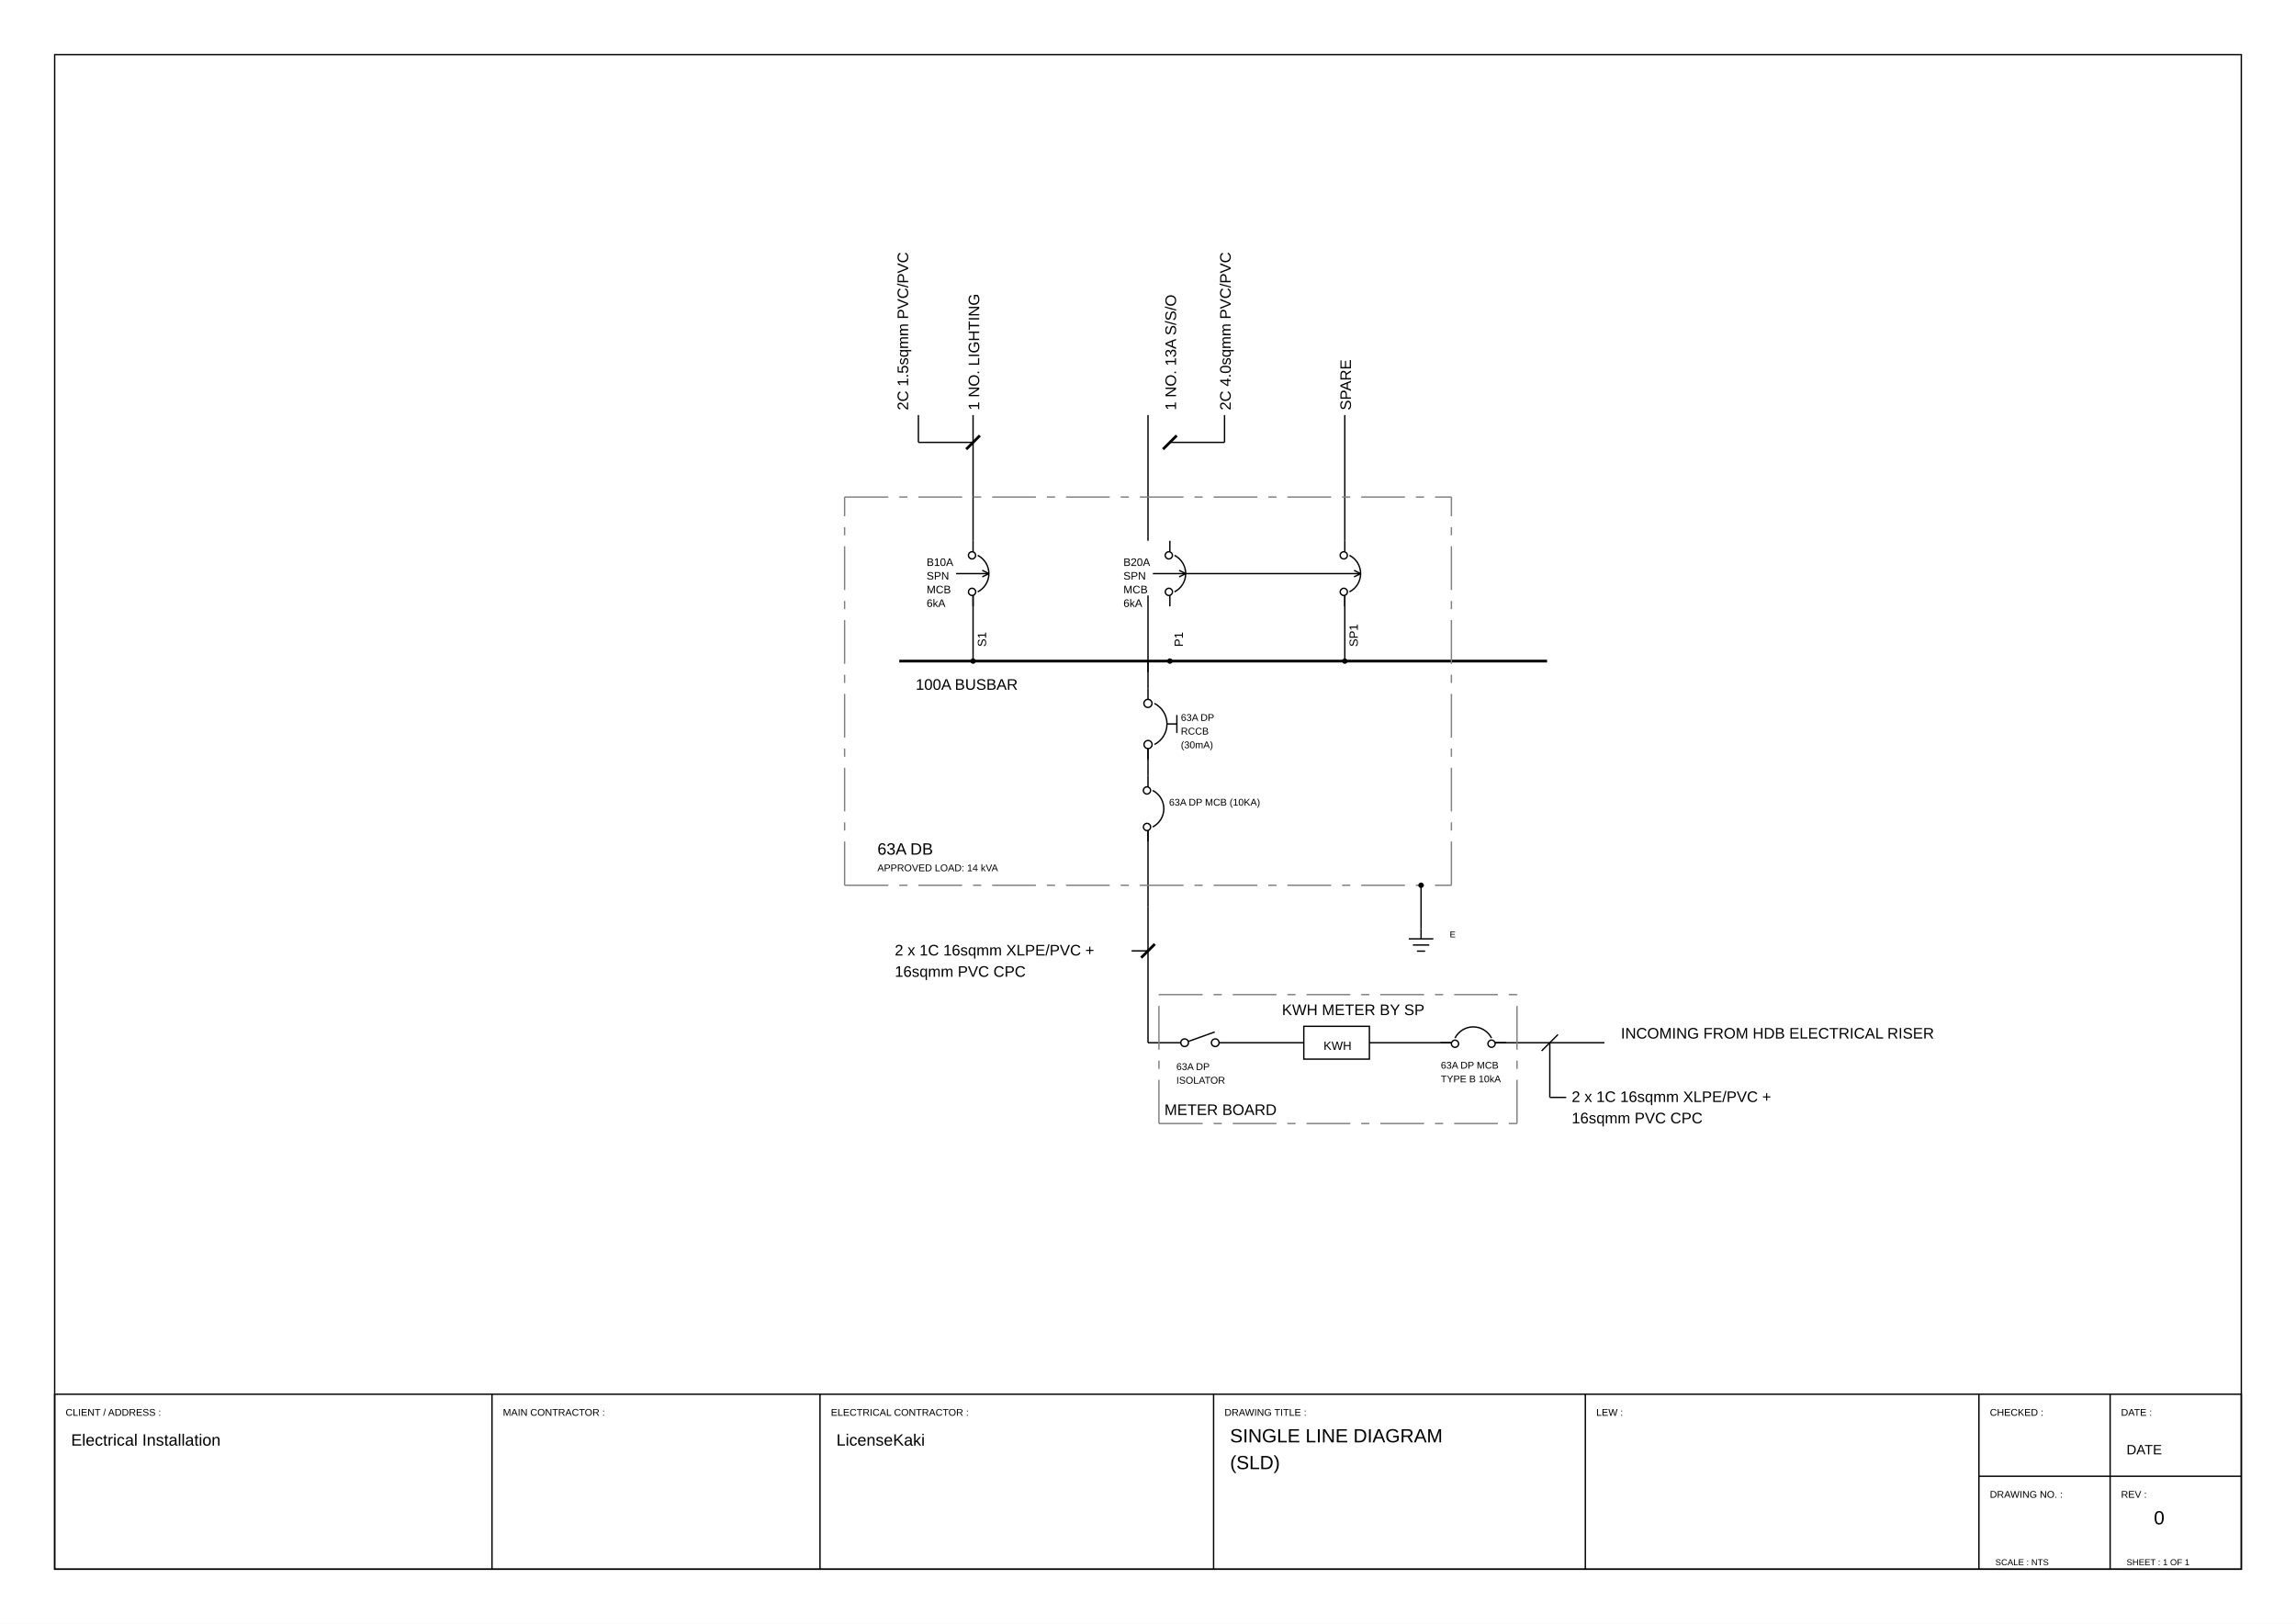
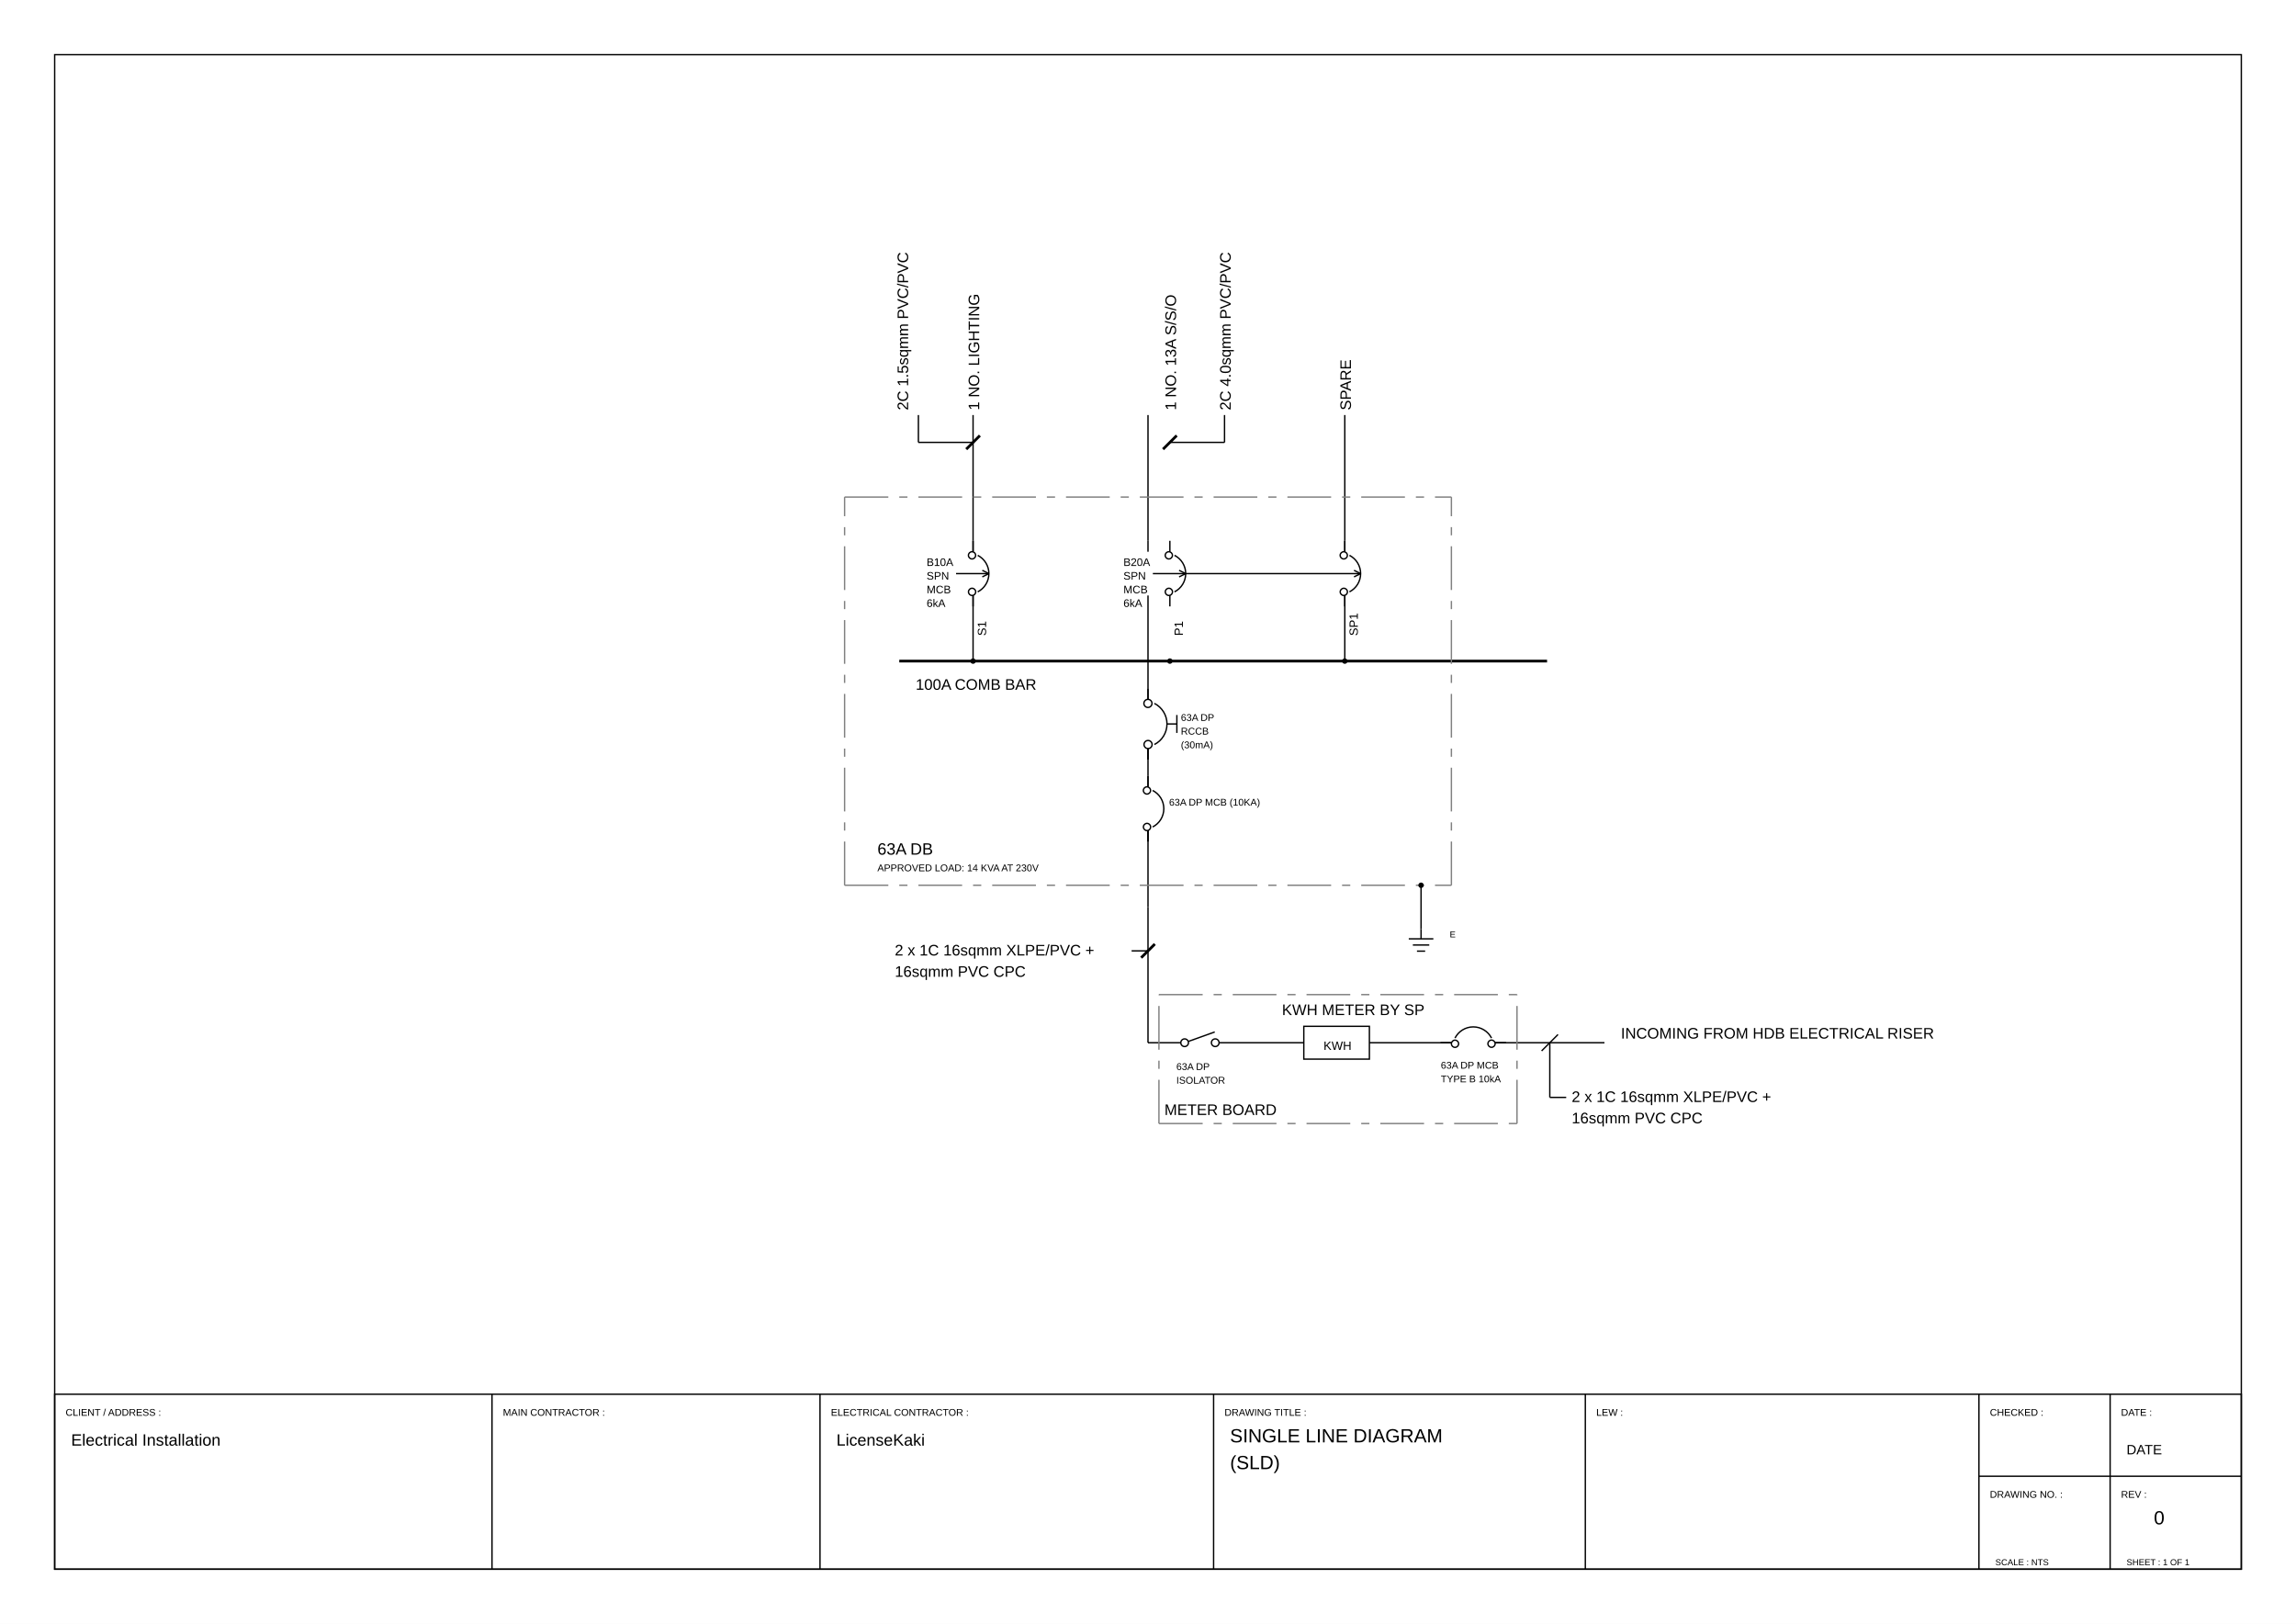
<svg xmlns="http://www.w3.org/2000/svg" viewBox="0 0 420.0 297.0" width="420.0mm" height="297.0mm">
  <rect width="420.0" height="297.0" fill="white" />
  <polygon points="10.00,287.00 410.00,287.00 410.00,10.00 10.00,10.00" stroke="#000000" stroke-width="0.25" fill="none" />
  <polygon points="10.00,287.00 410.00,287.00 410.00,255.00 10.00,255.00" stroke="#000000" stroke-width="0.25" fill="none" />
  <line x1="90.00" y1="255.00" x2="90.00" y2="287.00" stroke="#000000" stroke-width="0.25" fill="none" />
  <line x1="150.00" y1="255.00" x2="150.00" y2="287.00" stroke="#000000" stroke-width="0.25" fill="none" />
  <line x1="222.00" y1="255.00" x2="222.00" y2="287.00" stroke="#000000" stroke-width="0.25" fill="none" />
  <line x1="290.00" y1="255.00" x2="290.00" y2="287.00" stroke="#000000" stroke-width="0.25" fill="none" />
  <line x1="362.00" y1="255.00" x2="362.00" y2="287.00" stroke="#000000" stroke-width="0.25" fill="none" />
  <line x1="362.00" y1="270.00" x2="410.00" y2="270.00" stroke="#000000" stroke-width="0.25" fill="none" />
  <line x1="386.00" y1="255.00" x2="386.00" y2="287.00" stroke="#000000" stroke-width="0.25" fill="none" />
  <text x="12.00" y="258.94" font-family="Arial, Helvetica, sans-serif" font-size="1.8" fill="#000000">CLIENT / ADDRESS :</text>
  <text x="92.00" y="258.94" font-family="Arial, Helvetica, sans-serif" font-size="1.8" fill="#000000">MAIN CONTRACTOR :</text>
  <text x="152.00" y="258.94" font-family="Arial, Helvetica, sans-serif" font-size="1.8" fill="#000000">ELECTRICAL CONTRACTOR :</text>
  <text x="224.00" y="258.94" font-family="Arial, Helvetica, sans-serif" font-size="1.8" fill="#000000">DRAWING TITLE :</text>
  <text x="292.00" y="258.94" font-family="Arial, Helvetica, sans-serif" font-size="1.8" fill="#000000">LEW :</text>
  <text x="364.00" y="258.94" font-family="Arial, Helvetica, sans-serif" font-size="1.8" fill="#000000">CHECKED :</text>
  <text x="388.00" y="258.94" font-family="Arial, Helvetica, sans-serif" font-size="1.8" fill="#000000">DATE :</text>
  <text x="364.00" y="273.94" font-family="Arial, Helvetica, sans-serif" font-size="1.8" fill="#000000">DRAWING NO. :</text>
  <text x="388.00" y="273.94" font-family="Arial, Helvetica, sans-serif" font-size="1.8" fill="#000000">REV :</text>
  <circle cx="222.30" cy="190.71" r="0.70" stroke="#000000" stroke-width="0.25" fill="none" />
  <circle cx="216.70" cy="190.71" r="0.70" stroke="#000000" stroke-width="0.25" fill="none" />
  <polyline points="217.36,190.48 222.21,188.74" stroke="#000000" stroke-width="0.25" fill="none" />
  <text x="215.18" y="195.70" font-family="Arial, Helvetica, sans-serif" font-size="1.8" fill="#000000">
    <tspan x="215.18">63A DP</tspan>
    <tspan x="215.18" dy="2.5">ISOLATOR</tspan>
  </text>
  <polygon points="238.50,187.71 250.50,187.71 250.50,193.71 238.50,193.71" stroke="#000000" stroke-width="0.25" fill="none" />
  <text x="242.10" y="192.02" font-family="Arial, Helvetica, sans-serif" font-size="2.2" fill="#000000">KWH</text>
  <text x="234.50" y="185.65" font-family="Arial, Helvetica, sans-serif" font-size="2.8" fill="#000000">KWH METER BY SP</text>
  <path d="M 272.84,189.86 A 3.75,3.75 0 0,0 266.16,189.86" stroke="#000000" stroke-width="0.25" fill="none" />
  <circle cx="266.16" cy="190.90" r="0.66" stroke="#000000" stroke-width="0.25" fill="none" />
  <circle cx="272.84" cy="190.89" r="0.66" stroke="#000000" stroke-width="0.25" fill="none" />
  <line x1="265.50" y1="190.71" x2="263.50" y2="190.71" stroke="#000000" stroke-width="0.25" fill="none" />
  <line x1="273.50" y1="190.71" x2="275.50" y2="190.71" stroke="#000000" stroke-width="0.25" fill="none" />
  <text x="263.56" y="195.45" font-family="Arial, Helvetica, sans-serif" font-size="1.8" fill="#000000">
    <tspan x="263.56">63A DP MCB</tspan>
    <tspan x="263.56" dy="2.5">TYPE B 10kA</tspan>
  </text>
  <text x="296.50" y="189.95" font-family="Arial, Helvetica, sans-serif" font-size="2.8" fill="#000000">INCOMING FROM HDB ELECTRICAL RISER</text>
  <text x="287.50" y="201.55" font-family="Arial, Helvetica, sans-serif" font-size="2.8" fill="#000000">
    <tspan x="287.50">2 x 1C 16sqmm XLPE/PVC +</tspan>
    <tspan x="287.50" dy="3.9">16sqmm PVC CPC</tspan>
  </text>
  <text x="163.68" y="174.75" font-family="Arial, Helvetica, sans-serif" font-size="2.8" fill="#000000">
    <tspan x="163.68">2 x 1C 16sqmm XLPE/PVC +</tspan>
    <tspan x="163.68" dy="3.9">16sqmm PVC CPC</tspan>
  </text>
  <text x="213.00" y="203.93" font-family="Arial, Helvetica, sans-serif" font-size="2.8" fill="#000000">METER BOARD</text>
  <path d="M 210.85,151.25 A 3.75,3.75 0 0,0 210.85,144.57" stroke="#000000" stroke-width="0.25" fill="none" />
  <circle cx="209.81" cy="144.57" r="0.66" stroke="#000000" stroke-width="0.25" fill="none" />
  <circle cx="209.82" cy="151.25" r="0.66" stroke="#000000" stroke-width="0.25" fill="none" />
  <line x1="210.00" y1="151.91" x2="210.00" y2="153.91" stroke="#000000" stroke-width="0.25" fill="none" />
  <line x1="210.00" y1="143.91" x2="210.00" y2="141.91" stroke="#000000" stroke-width="0.25" fill="none" />
  <text x="213.85" y="147.35" font-family="Arial, Helvetica, sans-serif" font-size="1.8" fill="#000000">63A DP MCB (10KA)</text>
  <path d="M 211.17,136.17 A 4.22,4.22 0 0,0 211.17,128.65" stroke="#000000" stroke-width="0.25" fill="none" />
  <circle cx="209.99" cy="128.65" r="0.74" stroke="#000000" stroke-width="0.25" fill="none" />
  <circle cx="210.01" cy="136.17" r="0.74" stroke="#000000" stroke-width="0.25" fill="none" />
  <line x1="213.47" y1="132.41" x2="215.28" y2="132.41" stroke="#000000" stroke-width="0.25" fill="none" />
  <line x1="215.28" y1="134.05" x2="215.28" y2="130.77" stroke="#000000" stroke-width="0.25" fill="none" />
  <line x1="210.00" y1="136.91" x2="210.00" y2="138.91" stroke="#000000" stroke-width="0.25" fill="none" />
  <line x1="210.00" y1="127.91" x2="210.00" y2="125.91" stroke="#000000" stroke-width="0.25" fill="none" />
  <text x="216.01" y="131.85" font-family="Arial, Helvetica, sans-serif" font-size="1.8" fill="#000000">
    <tspan x="216.01">63A DP</tspan>
    <tspan x="216.01" dy="2.5">RCCB </tspan>
    <tspan x="216.01" dy="2.5">(30mA)</tspan>
  </text>
  <line x1="164.50" y1="120.91" x2="283.00" y2="120.91" stroke="#000000" stroke-width="0.50" fill="none" />
-   <text x="167.50" y="126.15" font-family="Arial, Helvetica, sans-serif" font-size="2.8" fill="#000000">100A BUSBAR</text>
-   <text x="179.50" y="119.17" font-family="Arial, Helvetica, sans-serif" font-size="2.2" fill="#000000" transform="rotate(-90.0,179.50,118.29)">S1</text>
+   <text x="167.50" y="126.15" font-family="Arial, Helvetica, sans-serif" font-size="2.8" fill="#000000">100A COMB BAR</text>
+   <text x="179.50" y="117.17" font-family="Arial, Helvetica, sans-serif" font-size="2.2" fill="#000000" transform="rotate(-90.0,179.50,116.29)">S1</text>
  <path d="M 178.85,108.25 A 3.75,3.75 0 0,0 178.85,101.57" stroke="#000000" stroke-width="0.25" fill="none" />
  <circle cx="177.81" cy="101.57" r="0.66" stroke="#000000" stroke-width="0.25" fill="none" />
  <circle cx="177.82" cy="108.25" r="0.66" stroke="#000000" stroke-width="0.25" fill="none" />
  <line x1="178.00" y1="108.91" x2="178.00" y2="110.91" stroke="#000000" stroke-width="0.25" fill="none" />
  <line x1="178.00" y1="100.91" x2="178.00" y2="98.91" stroke="#000000" stroke-width="0.25" fill="none" />
  <line x1="174.89" y1="104.91" x2="180.89" y2="104.91" stroke="#000000" stroke-width="0.25" fill="none" />
  <line x1="180.89" y1="104.91" x2="179.69" y2="104.31" stroke="#000000" stroke-width="0.25" fill="none" />
  <line x1="180.89" y1="104.91" x2="179.69" y2="105.51" stroke="#000000" stroke-width="0.25" fill="none" />
  <text x="169.50" y="103.51" font-family="Arial, Helvetica, sans-serif" font-size="2.0" fill="#000000">B10A</text>
  <text x="169.50" y="106.01" font-family="Arial, Helvetica, sans-serif" font-size="2.0" fill="#000000">SPN</text>
  <text x="169.50" y="108.51" font-family="Arial, Helvetica, sans-serif" font-size="2.0" fill="#000000">MCB</text>
  <text x="169.50" y="111.01" font-family="Arial, Helvetica, sans-serif" font-size="2.0" fill="#000000">6kA</text>
  <text x="178.00" y="76.15" font-family="Arial, Helvetica, sans-serif" font-size="2.8" fill="#000000" transform="rotate(-90.0,178.00,75.03)">1 NO. LIGHTING</text>
-   <text x="215.50" y="119.17" font-family="Arial, Helvetica, sans-serif" font-size="2.2" fill="#000000" transform="rotate(-90.0,215.50,118.29)">P1</text>
+   <text x="215.50" y="117.17" font-family="Arial, Helvetica, sans-serif" font-size="2.2" fill="#000000" transform="rotate(-90.0,215.50,116.29)">P1</text>
  <path d="M 214.85,108.25 A 3.75,3.75 0 0,0 214.85,101.57" stroke="#000000" stroke-width="0.25" fill="none" />
  <circle cx="213.81" cy="101.57" r="0.66" stroke="#000000" stroke-width="0.25" fill="none" />
  <circle cx="213.82" cy="108.25" r="0.66" stroke="#000000" stroke-width="0.25" fill="none" />
  <line x1="214.00" y1="108.91" x2="214.00" y2="110.91" stroke="#000000" stroke-width="0.25" fill="none" />
  <line x1="214.00" y1="100.91" x2="214.00" y2="98.91" stroke="#000000" stroke-width="0.25" fill="none" />
  <line x1="210.89" y1="104.91" x2="216.89" y2="104.91" stroke="#000000" stroke-width="0.25" fill="none" />
  <line x1="216.89" y1="104.91" x2="215.69" y2="104.31" stroke="#000000" stroke-width="0.25" fill="none" />
  <line x1="216.89" y1="104.91" x2="215.69" y2="105.51" stroke="#000000" stroke-width="0.25" fill="none" />
  <text x="205.50" y="103.51" font-family="Arial, Helvetica, sans-serif" font-size="2.0" fill="#000000">B20A</text>
  <text x="205.50" y="106.01" font-family="Arial, Helvetica, sans-serif" font-size="2.0" fill="#000000">SPN</text>
  <text x="205.50" y="108.51" font-family="Arial, Helvetica, sans-serif" font-size="2.0" fill="#000000">MCB</text>
  <text x="205.50" y="111.01" font-family="Arial, Helvetica, sans-serif" font-size="2.0" fill="#000000">6kA</text>
  <text x="214.00" y="76.15" font-family="Arial, Helvetica, sans-serif" font-size="2.8" fill="#000000" transform="rotate(-90.0,214.00,75.03)">1 NO. 13A S/S/O</text>
-   <text x="247.50" y="119.17" font-family="Arial, Helvetica, sans-serif" font-size="2.2" fill="#000000" transform="rotate(-90.0,247.50,118.29)">SP1</text>
+   <text x="247.50" y="117.17" font-family="Arial, Helvetica, sans-serif" font-size="2.2" fill="#000000" transform="rotate(-90.0,247.50,116.29)">SP1</text>
  <path d="M 246.85,108.25 A 3.75,3.75 0 0,0 246.85,101.57" stroke="#000000" stroke-width="0.25" fill="none" />
  <circle cx="245.81" cy="101.57" r="0.66" stroke="#000000" stroke-width="0.25" fill="none" />
  <circle cx="245.82" cy="108.25" r="0.66" stroke="#000000" stroke-width="0.25" fill="none" />
  <line x1="246.00" y1="108.91" x2="246.00" y2="110.91" stroke="#000000" stroke-width="0.25" fill="none" />
  <line x1="246.00" y1="100.91" x2="246.00" y2="98.91" stroke="#000000" stroke-width="0.25" fill="none" />
  <line x1="216.89" y1="104.91" x2="248.89" y2="104.91" stroke="#000000" stroke-width="0.25" fill="none" />
  <line x1="248.89" y1="104.91" x2="247.69" y2="104.31" stroke="#000000" stroke-width="0.25" fill="none" />
  <line x1="248.89" y1="104.91" x2="247.69" y2="105.51" stroke="#000000" stroke-width="0.25" fill="none" />
  <text x="246.00" y="76.15" font-family="Arial, Helvetica, sans-serif" font-size="2.8" fill="#000000" transform="rotate(-90.0,246.00,75.03)">SPARE</text>
  <text x="165.00" y="76.15" font-family="Arial, Helvetica, sans-serif" font-size="2.8" fill="#000000" transform="rotate(-90.0,165.00,75.03)">2C 1.5sqmm PVC/PVC</text>
  <text x="224.00" y="76.15" font-family="Arial, Helvetica, sans-serif" font-size="2.8" fill="#000000" transform="rotate(-90.0,224.00,75.03)">2C 4.0sqmm PVC/PVC</text>
  <text x="160.50" y="156.31" font-family="Arial, Helvetica, sans-serif" font-size="3.0" fill="#000000">63A DB</text>
-   <text x="160.50" y="159.35" font-family="Arial, Helvetica, sans-serif" font-size="1.8" fill="#000000">APPROVED LOAD: 14 kVA</text>
+   <text x="160.50" y="159.35" font-family="Arial, Helvetica, sans-serif" font-size="1.8" fill="#000000">APPROVED LOAD: 14 KVA AT 230V</text>
  <line x1="259.95" y1="169.91" x2="259.95" y2="171.71" stroke="#000000" stroke-width="0.25" fill="none" />
  <line x1="257.70" y1="171.71" x2="262.20" y2="171.71" stroke="#000000" stroke-width="0.25" fill="none" />
  <line x1="258.45" y1="172.84" x2="261.45" y2="172.84" stroke="#000000" stroke-width="0.25" fill="none" />
  <line x1="259.20" y1="173.96" x2="260.70" y2="173.96" stroke="#000000" stroke-width="0.25" fill="none" />
  <text x="265.20" y="171.44" font-family="Arial, Helvetica, sans-serif" font-size="1.6" fill="#000000">E</text>
  <line x1="210.00" y1="190.71" x2="216.00" y2="190.71" stroke="#000000" stroke-width="0.25" fill="none" />
  <line x1="223.00" y1="190.71" x2="238.50" y2="190.71" stroke="#000000" stroke-width="0.25" fill="none" />
  <line x1="250.50" y1="190.71" x2="265.50" y2="190.71" stroke="#000000" stroke-width="0.25" fill="none" />
  <line x1="273.50" y1="190.71" x2="293.50" y2="190.71" stroke="#000000" stroke-width="0.25" fill="none" />
  <line x1="282.00" y1="192.21" x2="285.00" y2="189.21" stroke="#000000" stroke-width="0.25" fill="none" />
  <line x1="283.50" y1="190.71" x2="283.50" y2="200.71" stroke="#000000" stroke-width="0.25" fill="none" />
  <line x1="283.50" y1="200.71" x2="286.50" y2="200.71" stroke="#000000" stroke-width="0.25" fill="none" />
  <line x1="210.00" y1="190.71" x2="210.00" y2="165.91" stroke="#000000" stroke-width="0.25" fill="none" />
  <line x1="210.00" y1="173.91" x2="207.00" y2="173.91" stroke="#000000" stroke-width="0.25" fill="none" />
  <line x1="210.00" y1="165.91" x2="210.00" y2="151.91" stroke="#000000" stroke-width="0.25" fill="none" />
+   <line x1="210.00" y1="153.91" x2="210.00" y2="151.91" stroke="#000000" stroke-width="0.25" fill="none" />
+   <line x1="210.00" y1="143.91" x2="210.00" y2="141.91" stroke="#000000" stroke-width="0.25" fill="none" />
  <line x1="210.00" y1="141.91" x2="210.00" y2="136.91" stroke="#000000" stroke-width="0.25" fill="none" />
+   <line x1="210.00" y1="138.91" x2="210.00" y2="136.91" stroke="#000000" stroke-width="0.25" fill="none" />
+   <line x1="210.00" y1="127.91" x2="210.00" y2="125.91" stroke="#000000" stroke-width="0.25" fill="none" />
  <line x1="210.00" y1="125.91" x2="210.00" y2="120.91" stroke="#000000" stroke-width="0.25" fill="none" />
-   <line x1="210.00" y1="122.91" x2="210.00" y2="120.91" stroke="#000000" stroke-width="0.25" fill="none" />
  <line x1="178.00" y1="120.91" x2="178.00" y2="108.91" stroke="#000000" stroke-width="0.25" fill="none" />
+   <line x1="178.00" y1="100.91" x2="178.00" y2="98.91" stroke="#000000" stroke-width="0.25" fill="none" />
  <line x1="178.00" y1="98.91" x2="178.00" y2="75.91" stroke="#000000" stroke-width="0.25" fill="none" />
  <line x1="210.00" y1="120.91" x2="210.00" y2="108.91" stroke="#000000" stroke-width="0.25" fill="none" />
+   <line x1="210.00" y1="100.91" x2="210.00" y2="98.91" stroke="#000000" stroke-width="0.25" fill="none" />
  <line x1="210.00" y1="98.91" x2="210.00" y2="75.91" stroke="#000000" stroke-width="0.25" fill="none" />
  <line x1="246.00" y1="120.91" x2="246.00" y2="108.91" stroke="#000000" stroke-width="0.25" fill="none" />
+   <line x1="246.00" y1="100.91" x2="246.00" y2="98.91" stroke="#000000" stroke-width="0.25" fill="none" />
  <line x1="246.00" y1="98.91" x2="246.00" y2="75.91" stroke="#000000" stroke-width="0.25" fill="none" />
  <line x1="168.00" y1="80.91" x2="178.00" y2="80.91" stroke="#000000" stroke-width="0.25" fill="none" />
  <line x1="168.00" y1="80.91" x2="168.00" y2="75.91" stroke="#000000" stroke-width="0.25" fill="none" />
  <line x1="214.00" y1="80.91" x2="224.00" y2="80.91" stroke="#000000" stroke-width="0.25" fill="none" />
  <line x1="224.00" y1="80.91" x2="224.00" y2="75.91" stroke="#000000" stroke-width="0.25" fill="none" />
  <line x1="259.95" y1="161.91" x2="259.95" y2="169.91" stroke="#000000" stroke-width="0.25" fill="none" />
  <line x1="208.75" y1="175.16" x2="211.25" y2="172.66" stroke="#000000" stroke-width="0.50" fill="none" />
  <line x1="176.75" y1="82.16" x2="179.25" y2="79.66" stroke="#000000" stroke-width="0.50" fill="none" />
  <line x1="212.75" y1="82.16" x2="215.25" y2="79.66" stroke="#000000" stroke-width="0.50" fill="none" />
  <line x1="212.00" y1="205.49" x2="220.00" y2="205.49" stroke="#808080" stroke-width="0.25" fill="none" />
  <line x1="222.00" y1="205.49" x2="223.50" y2="205.49" stroke="#808080" stroke-width="0.25" fill="none" />
  <line x1="225.50" y1="205.49" x2="233.50" y2="205.49" stroke="#808080" stroke-width="0.25" fill="none" />
  <line x1="235.50" y1="205.49" x2="237.00" y2="205.49" stroke="#808080" stroke-width="0.25" fill="none" />
  <line x1="239.00" y1="205.49" x2="247.00" y2="205.49" stroke="#808080" stroke-width="0.25" fill="none" />
  <line x1="249.00" y1="205.49" x2="250.50" y2="205.49" stroke="#808080" stroke-width="0.25" fill="none" />
  <line x1="252.50" y1="205.49" x2="260.50" y2="205.49" stroke="#808080" stroke-width="0.25" fill="none" />
  <line x1="262.50" y1="205.49" x2="264.00" y2="205.49" stroke="#808080" stroke-width="0.25" fill="none" />
  <line x1="266.00" y1="205.49" x2="274.00" y2="205.49" stroke="#808080" stroke-width="0.25" fill="none" />
  <line x1="276.00" y1="205.49" x2="277.50" y2="205.49" stroke="#808080" stroke-width="0.25" fill="none" />
  <line x1="212.00" y1="181.91" x2="220.00" y2="181.91" stroke="#808080" stroke-width="0.25" fill="none" />
  <line x1="222.00" y1="181.91" x2="223.50" y2="181.91" stroke="#808080" stroke-width="0.25" fill="none" />
  <line x1="225.50" y1="181.91" x2="233.50" y2="181.91" stroke="#808080" stroke-width="0.25" fill="none" />
  <line x1="235.50" y1="181.91" x2="237.00" y2="181.91" stroke="#808080" stroke-width="0.25" fill="none" />
  <line x1="239.00" y1="181.91" x2="247.00" y2="181.91" stroke="#808080" stroke-width="0.25" fill="none" />
  <line x1="249.00" y1="181.91" x2="250.50" y2="181.91" stroke="#808080" stroke-width="0.25" fill="none" />
  <line x1="252.50" y1="181.91" x2="260.50" y2="181.91" stroke="#808080" stroke-width="0.25" fill="none" />
  <line x1="262.50" y1="181.91" x2="264.00" y2="181.91" stroke="#808080" stroke-width="0.25" fill="none" />
  <line x1="266.00" y1="181.91" x2="274.00" y2="181.91" stroke="#808080" stroke-width="0.25" fill="none" />
  <line x1="276.00" y1="181.91" x2="277.50" y2="181.91" stroke="#808080" stroke-width="0.25" fill="none" />
  <line x1="212.00" y1="205.49" x2="212.00" y2="197.49" stroke="#808080" stroke-width="0.25" fill="none" />
  <line x1="212.00" y1="195.49" x2="212.00" y2="193.99" stroke="#808080" stroke-width="0.25" fill="none" />
  <line x1="212.00" y1="191.99" x2="212.00" y2="183.99" stroke="#808080" stroke-width="0.25" fill="none" />
  <line x1="212.00" y1="181.99" x2="212.00" y2="181.91" stroke="#808080" stroke-width="0.25" fill="none" />
  <line x1="277.50" y1="205.49" x2="277.50" y2="197.49" stroke="#808080" stroke-width="0.25" fill="none" />
  <line x1="277.50" y1="195.49" x2="277.50" y2="193.99" stroke="#808080" stroke-width="0.25" fill="none" />
  <line x1="277.50" y1="191.99" x2="277.50" y2="183.99" stroke="#808080" stroke-width="0.25" fill="none" />
  <line x1="277.50" y1="181.99" x2="277.50" y2="181.91" stroke="#808080" stroke-width="0.25" fill="none" />
  <line x1="154.50" y1="161.91" x2="162.50" y2="161.91" stroke="#808080" stroke-width="0.25" fill="none" />
  <line x1="164.50" y1="161.91" x2="166.00" y2="161.91" stroke="#808080" stroke-width="0.25" fill="none" />
  <line x1="168.00" y1="161.91" x2="176.00" y2="161.91" stroke="#808080" stroke-width="0.25" fill="none" />
  <line x1="178.00" y1="161.91" x2="179.50" y2="161.91" stroke="#808080" stroke-width="0.25" fill="none" />
  <line x1="181.50" y1="161.91" x2="189.50" y2="161.91" stroke="#808080" stroke-width="0.25" fill="none" />
  <line x1="191.50" y1="161.91" x2="193.00" y2="161.91" stroke="#808080" stroke-width="0.25" fill="none" />
  <line x1="195.00" y1="161.91" x2="203.00" y2="161.91" stroke="#808080" stroke-width="0.25" fill="none" />
  <line x1="205.00" y1="161.91" x2="206.50" y2="161.91" stroke="#808080" stroke-width="0.25" fill="none" />
  <line x1="208.50" y1="161.91" x2="216.50" y2="161.91" stroke="#808080" stroke-width="0.25" fill="none" />
  <line x1="218.50" y1="161.91" x2="220.00" y2="161.91" stroke="#808080" stroke-width="0.25" fill="none" />
  <line x1="222.00" y1="161.91" x2="230.00" y2="161.91" stroke="#808080" stroke-width="0.25" fill="none" />
  <line x1="232.00" y1="161.91" x2="233.50" y2="161.91" stroke="#808080" stroke-width="0.25" fill="none" />
  <line x1="235.50" y1="161.91" x2="243.50" y2="161.91" stroke="#808080" stroke-width="0.25" fill="none" />
  <line x1="245.50" y1="161.91" x2="247.00" y2="161.91" stroke="#808080" stroke-width="0.25" fill="none" />
  <line x1="249.00" y1="161.91" x2="257.00" y2="161.91" stroke="#808080" stroke-width="0.25" fill="none" />
  <line x1="259.00" y1="161.91" x2="260.50" y2="161.91" stroke="#808080" stroke-width="0.25" fill="none" />
  <line x1="262.50" y1="161.91" x2="265.50" y2="161.91" stroke="#808080" stroke-width="0.25" fill="none" />
  <line x1="154.50" y1="90.91" x2="162.50" y2="90.91" stroke="#808080" stroke-width="0.25" fill="none" />
  <line x1="164.50" y1="90.91" x2="166.00" y2="90.91" stroke="#808080" stroke-width="0.25" fill="none" />
  <line x1="168.00" y1="90.91" x2="176.00" y2="90.91" stroke="#808080" stroke-width="0.25" fill="none" />
  <line x1="178.00" y1="90.91" x2="179.50" y2="90.91" stroke="#808080" stroke-width="0.25" fill="none" />
  <line x1="181.50" y1="90.91" x2="189.50" y2="90.91" stroke="#808080" stroke-width="0.25" fill="none" />
  <line x1="191.50" y1="90.91" x2="193.00" y2="90.91" stroke="#808080" stroke-width="0.25" fill="none" />
  <line x1="195.00" y1="90.91" x2="203.00" y2="90.91" stroke="#808080" stroke-width="0.25" fill="none" />
  <line x1="205.00" y1="90.91" x2="206.50" y2="90.91" stroke="#808080" stroke-width="0.25" fill="none" />
  <line x1="208.50" y1="90.91" x2="216.50" y2="90.91" stroke="#808080" stroke-width="0.25" fill="none" />
  <line x1="218.50" y1="90.91" x2="220.00" y2="90.91" stroke="#808080" stroke-width="0.25" fill="none" />
  <line x1="222.00" y1="90.91" x2="230.00" y2="90.91" stroke="#808080" stroke-width="0.25" fill="none" />
  <line x1="232.00" y1="90.91" x2="233.50" y2="90.91" stroke="#808080" stroke-width="0.25" fill="none" />
  <line x1="235.50" y1="90.91" x2="243.50" y2="90.91" stroke="#808080" stroke-width="0.25" fill="none" />
  <line x1="245.50" y1="90.91" x2="247.00" y2="90.91" stroke="#808080" stroke-width="0.25" fill="none" />
  <line x1="249.00" y1="90.91" x2="257.00" y2="90.91" stroke="#808080" stroke-width="0.25" fill="none" />
  <line x1="259.00" y1="90.91" x2="260.50" y2="90.91" stroke="#808080" stroke-width="0.25" fill="none" />
  <line x1="262.50" y1="90.91" x2="265.50" y2="90.91" stroke="#808080" stroke-width="0.25" fill="none" />
  <line x1="154.50" y1="161.91" x2="154.50" y2="153.91" stroke="#808080" stroke-width="0.25" fill="none" />
  <line x1="154.50" y1="151.91" x2="154.50" y2="150.41" stroke="#808080" stroke-width="0.25" fill="none" />
  <line x1="154.50" y1="148.41" x2="154.50" y2="140.41" stroke="#808080" stroke-width="0.25" fill="none" />
  <line x1="154.50" y1="138.41" x2="154.50" y2="136.91" stroke="#808080" stroke-width="0.25" fill="none" />
  <line x1="154.50" y1="134.91" x2="154.50" y2="126.91" stroke="#808080" stroke-width="0.25" fill="none" />
  <line x1="154.50" y1="124.91" x2="154.50" y2="123.41" stroke="#808080" stroke-width="0.25" fill="none" />
  <line x1="154.50" y1="121.41" x2="154.50" y2="113.41" stroke="#808080" stroke-width="0.25" fill="none" />
  <line x1="154.50" y1="111.41" x2="154.50" y2="109.91" stroke="#808080" stroke-width="0.25" fill="none" />
  <line x1="154.50" y1="107.91" x2="154.50" y2="99.91" stroke="#808080" stroke-width="0.25" fill="none" />
  <line x1="154.50" y1="97.91" x2="154.50" y2="96.41" stroke="#808080" stroke-width="0.25" fill="none" />
  <line x1="154.50" y1="94.41" x2="154.50" y2="90.91" stroke="#808080" stroke-width="0.25" fill="none" />
  <line x1="265.50" y1="161.91" x2="265.50" y2="153.91" stroke="#808080" stroke-width="0.25" fill="none" />
  <line x1="265.50" y1="151.91" x2="265.50" y2="150.41" stroke="#808080" stroke-width="0.25" fill="none" />
  <line x1="265.50" y1="148.41" x2="265.50" y2="140.41" stroke="#808080" stroke-width="0.25" fill="none" />
  <line x1="265.50" y1="138.41" x2="265.50" y2="136.91" stroke="#808080" stroke-width="0.25" fill="none" />
  <line x1="265.50" y1="134.91" x2="265.50" y2="126.91" stroke="#808080" stroke-width="0.25" fill="none" />
  <line x1="265.50" y1="124.91" x2="265.50" y2="123.41" stroke="#808080" stroke-width="0.25" fill="none" />
  <line x1="265.50" y1="121.41" x2="265.50" y2="113.41" stroke="#808080" stroke-width="0.25" fill="none" />
  <line x1="265.50" y1="111.41" x2="265.50" y2="109.91" stroke="#808080" stroke-width="0.25" fill="none" />
  <line x1="265.50" y1="107.91" x2="265.50" y2="99.91" stroke="#808080" stroke-width="0.25" fill="none" />
  <line x1="265.50" y1="97.91" x2="265.50" y2="96.41" stroke="#808080" stroke-width="0.25" fill="none" />
  <line x1="265.50" y1="94.41" x2="265.50" y2="90.91" stroke="#808080" stroke-width="0.25" fill="none" />
  <circle cx="178.00" cy="120.91" r="0.50" fill="rgb(0,0,0)" stroke="none" />
  <circle cx="214.00" cy="120.91" r="0.50" fill="rgb(0,0,0)" stroke="none" />
  <circle cx="246.00" cy="120.91" r="0.50" fill="rgb(0,0,0)" stroke="none" />
  <circle cx="259.95" cy="161.91" r="0.50" fill="rgb(0,0,0)" stroke="none" />
  <text x="13.00" y="264.40" font-family="Arial, Helvetica, sans-serif" font-size="3.0" fill="#000000">Electrical Installation</text>
  <text x="153.00" y="264.40" font-family="Arial, Helvetica, sans-serif" font-size="3.0" fill="#000000">LicenseKaki</text>
  <text x="225.00" y="263.80" font-family="Arial, Helvetica, sans-serif" font-size="3.5" fill="#000000">
    <tspan x="225.00">SINGLE LINE DIAGRAM</tspan>
    <tspan x="225.00" dy="4.9">(SLD)</tspan>
  </text>
  <text x="389.00" y="266.00" font-family="Arial, Helvetica, sans-serif" font-size="2.5" fill="#000000">DATE</text>
  <text x="365.00" y="278.00" font-family="Arial, Helvetica, sans-serif" font-size="2.5" fill="#000000" />
  <text x="394.00" y="278.80" font-family="Arial, Helvetica, sans-serif" font-size="3.5" fill="#000000">0</text>
  <text x="365.00" y="286.28" font-family="Arial, Helvetica, sans-serif" font-size="1.6" fill="#000000">SCALE : NTS</text>
  <text x="389.00" y="286.28" font-family="Arial, Helvetica, sans-serif" font-size="1.6" fill="#000000">SHEET : 1 OF 1</text>
</svg>
